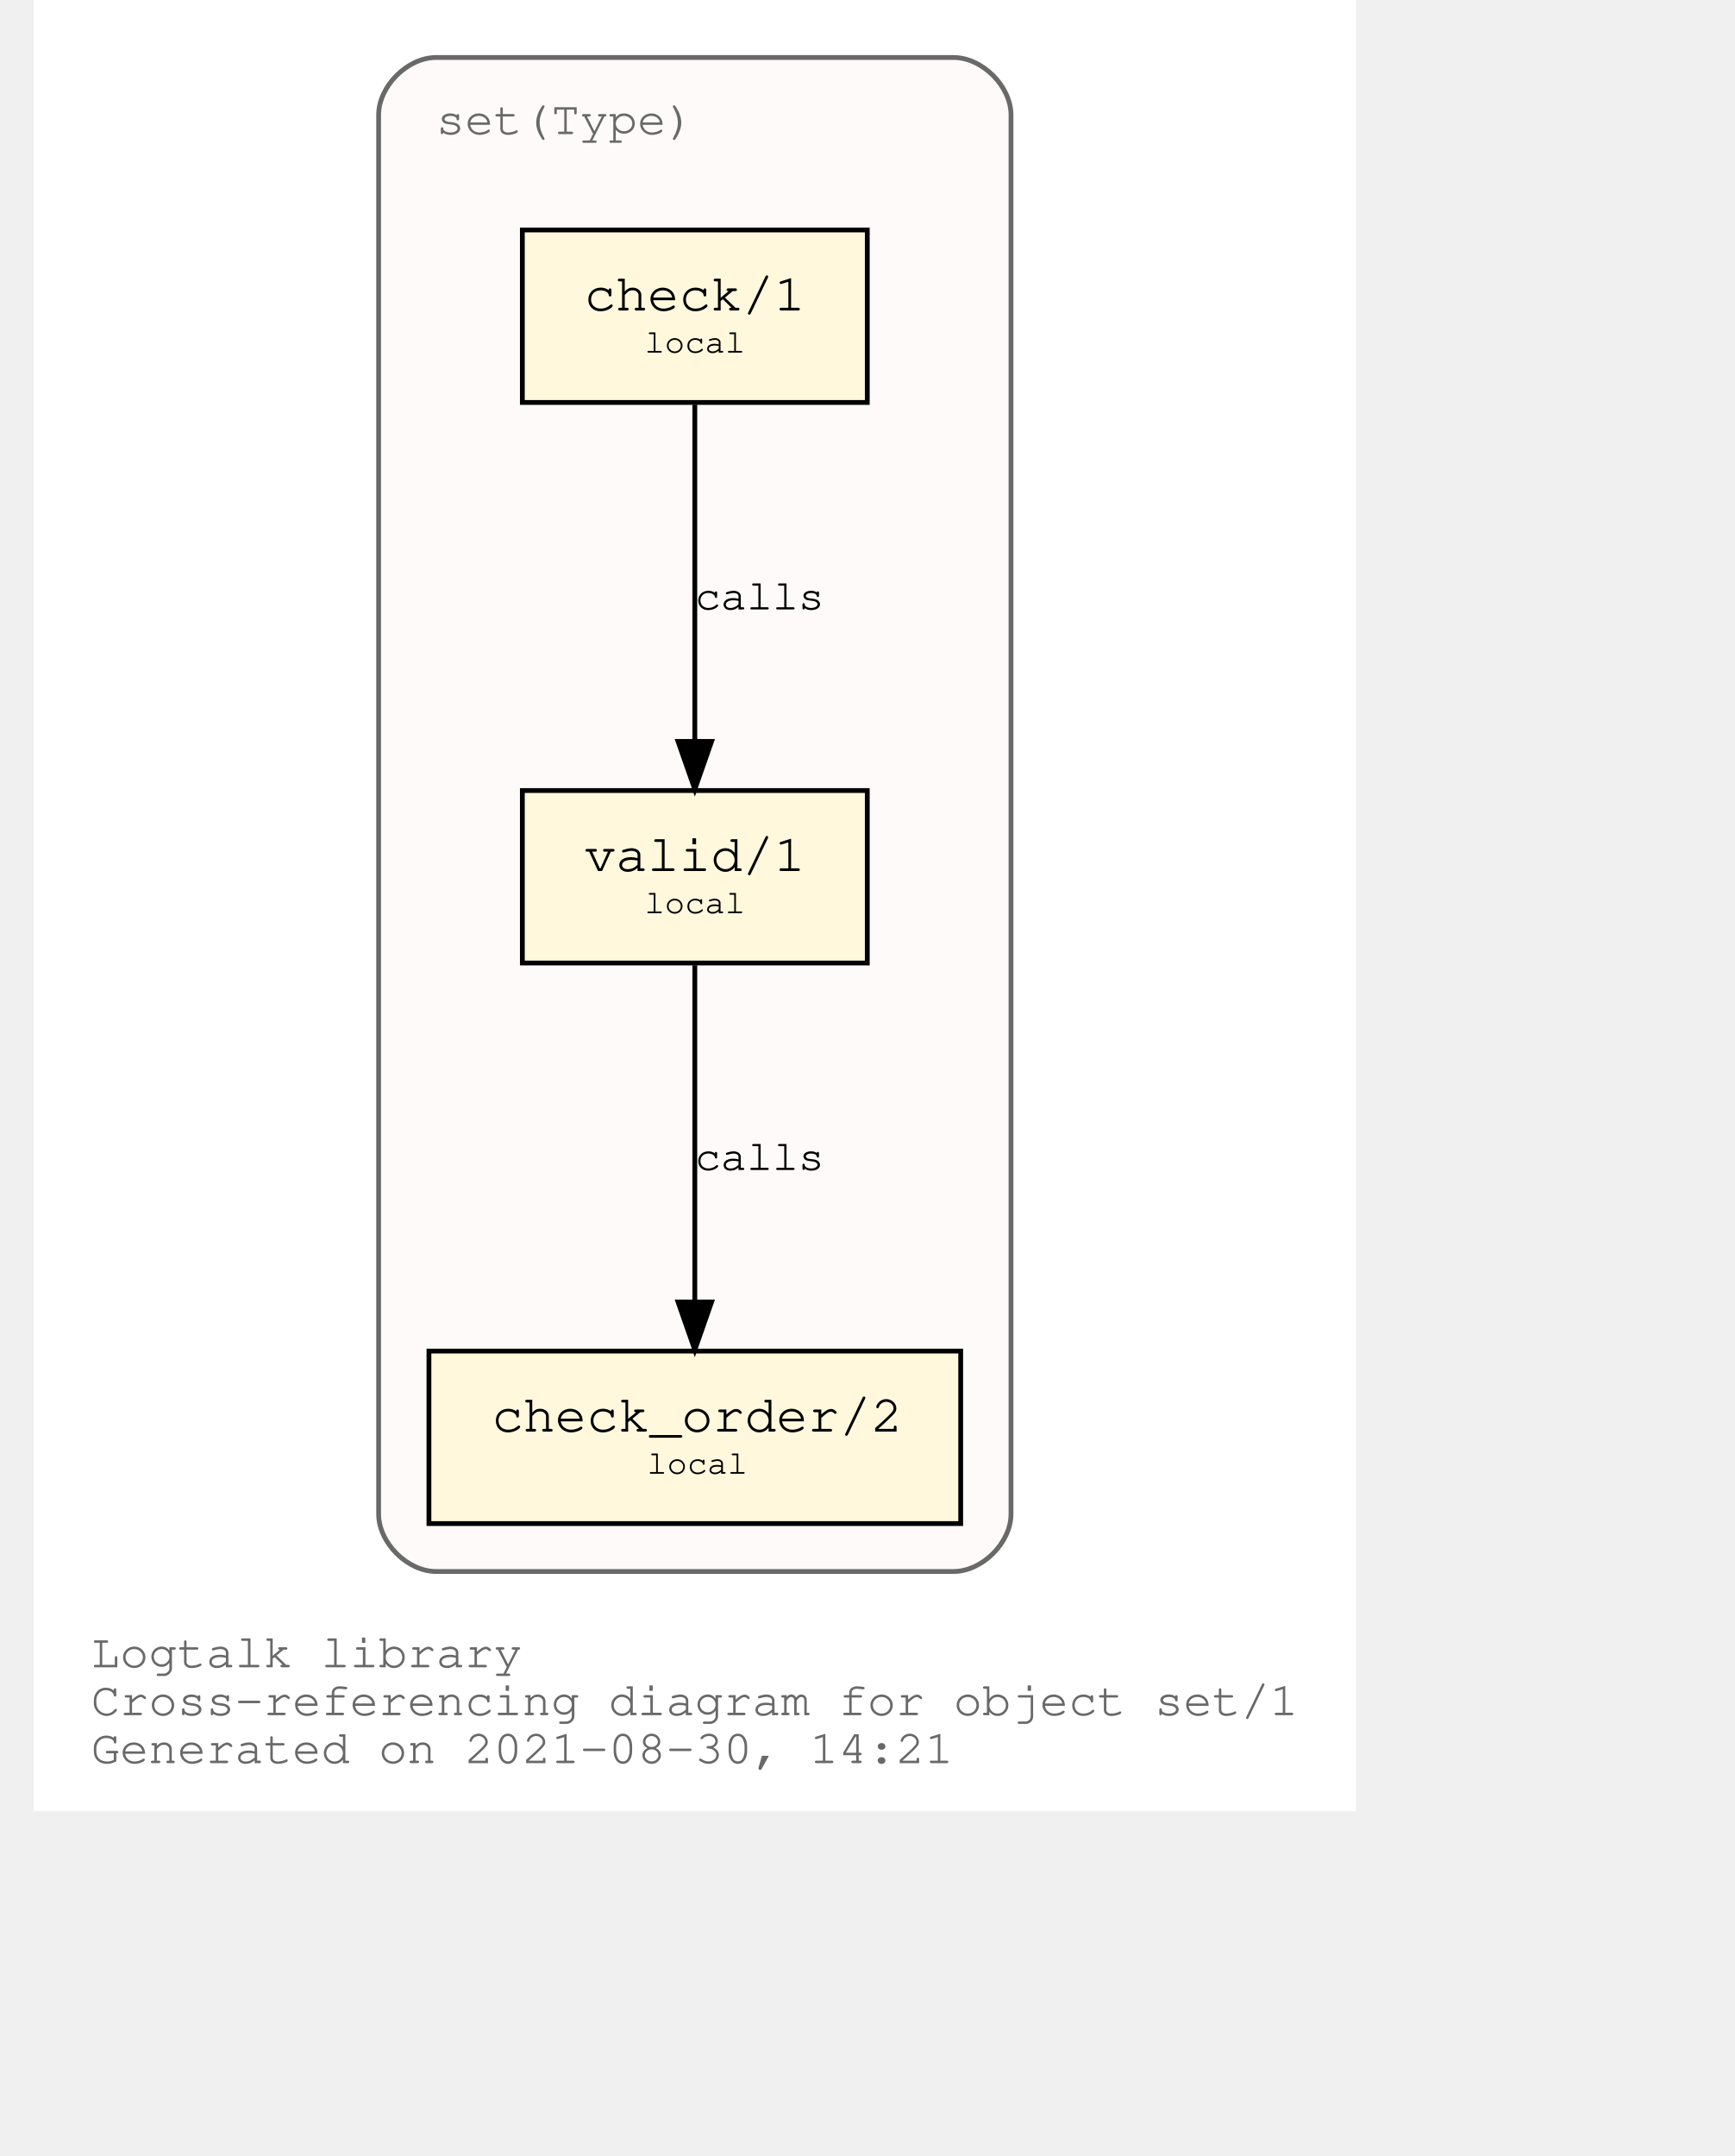
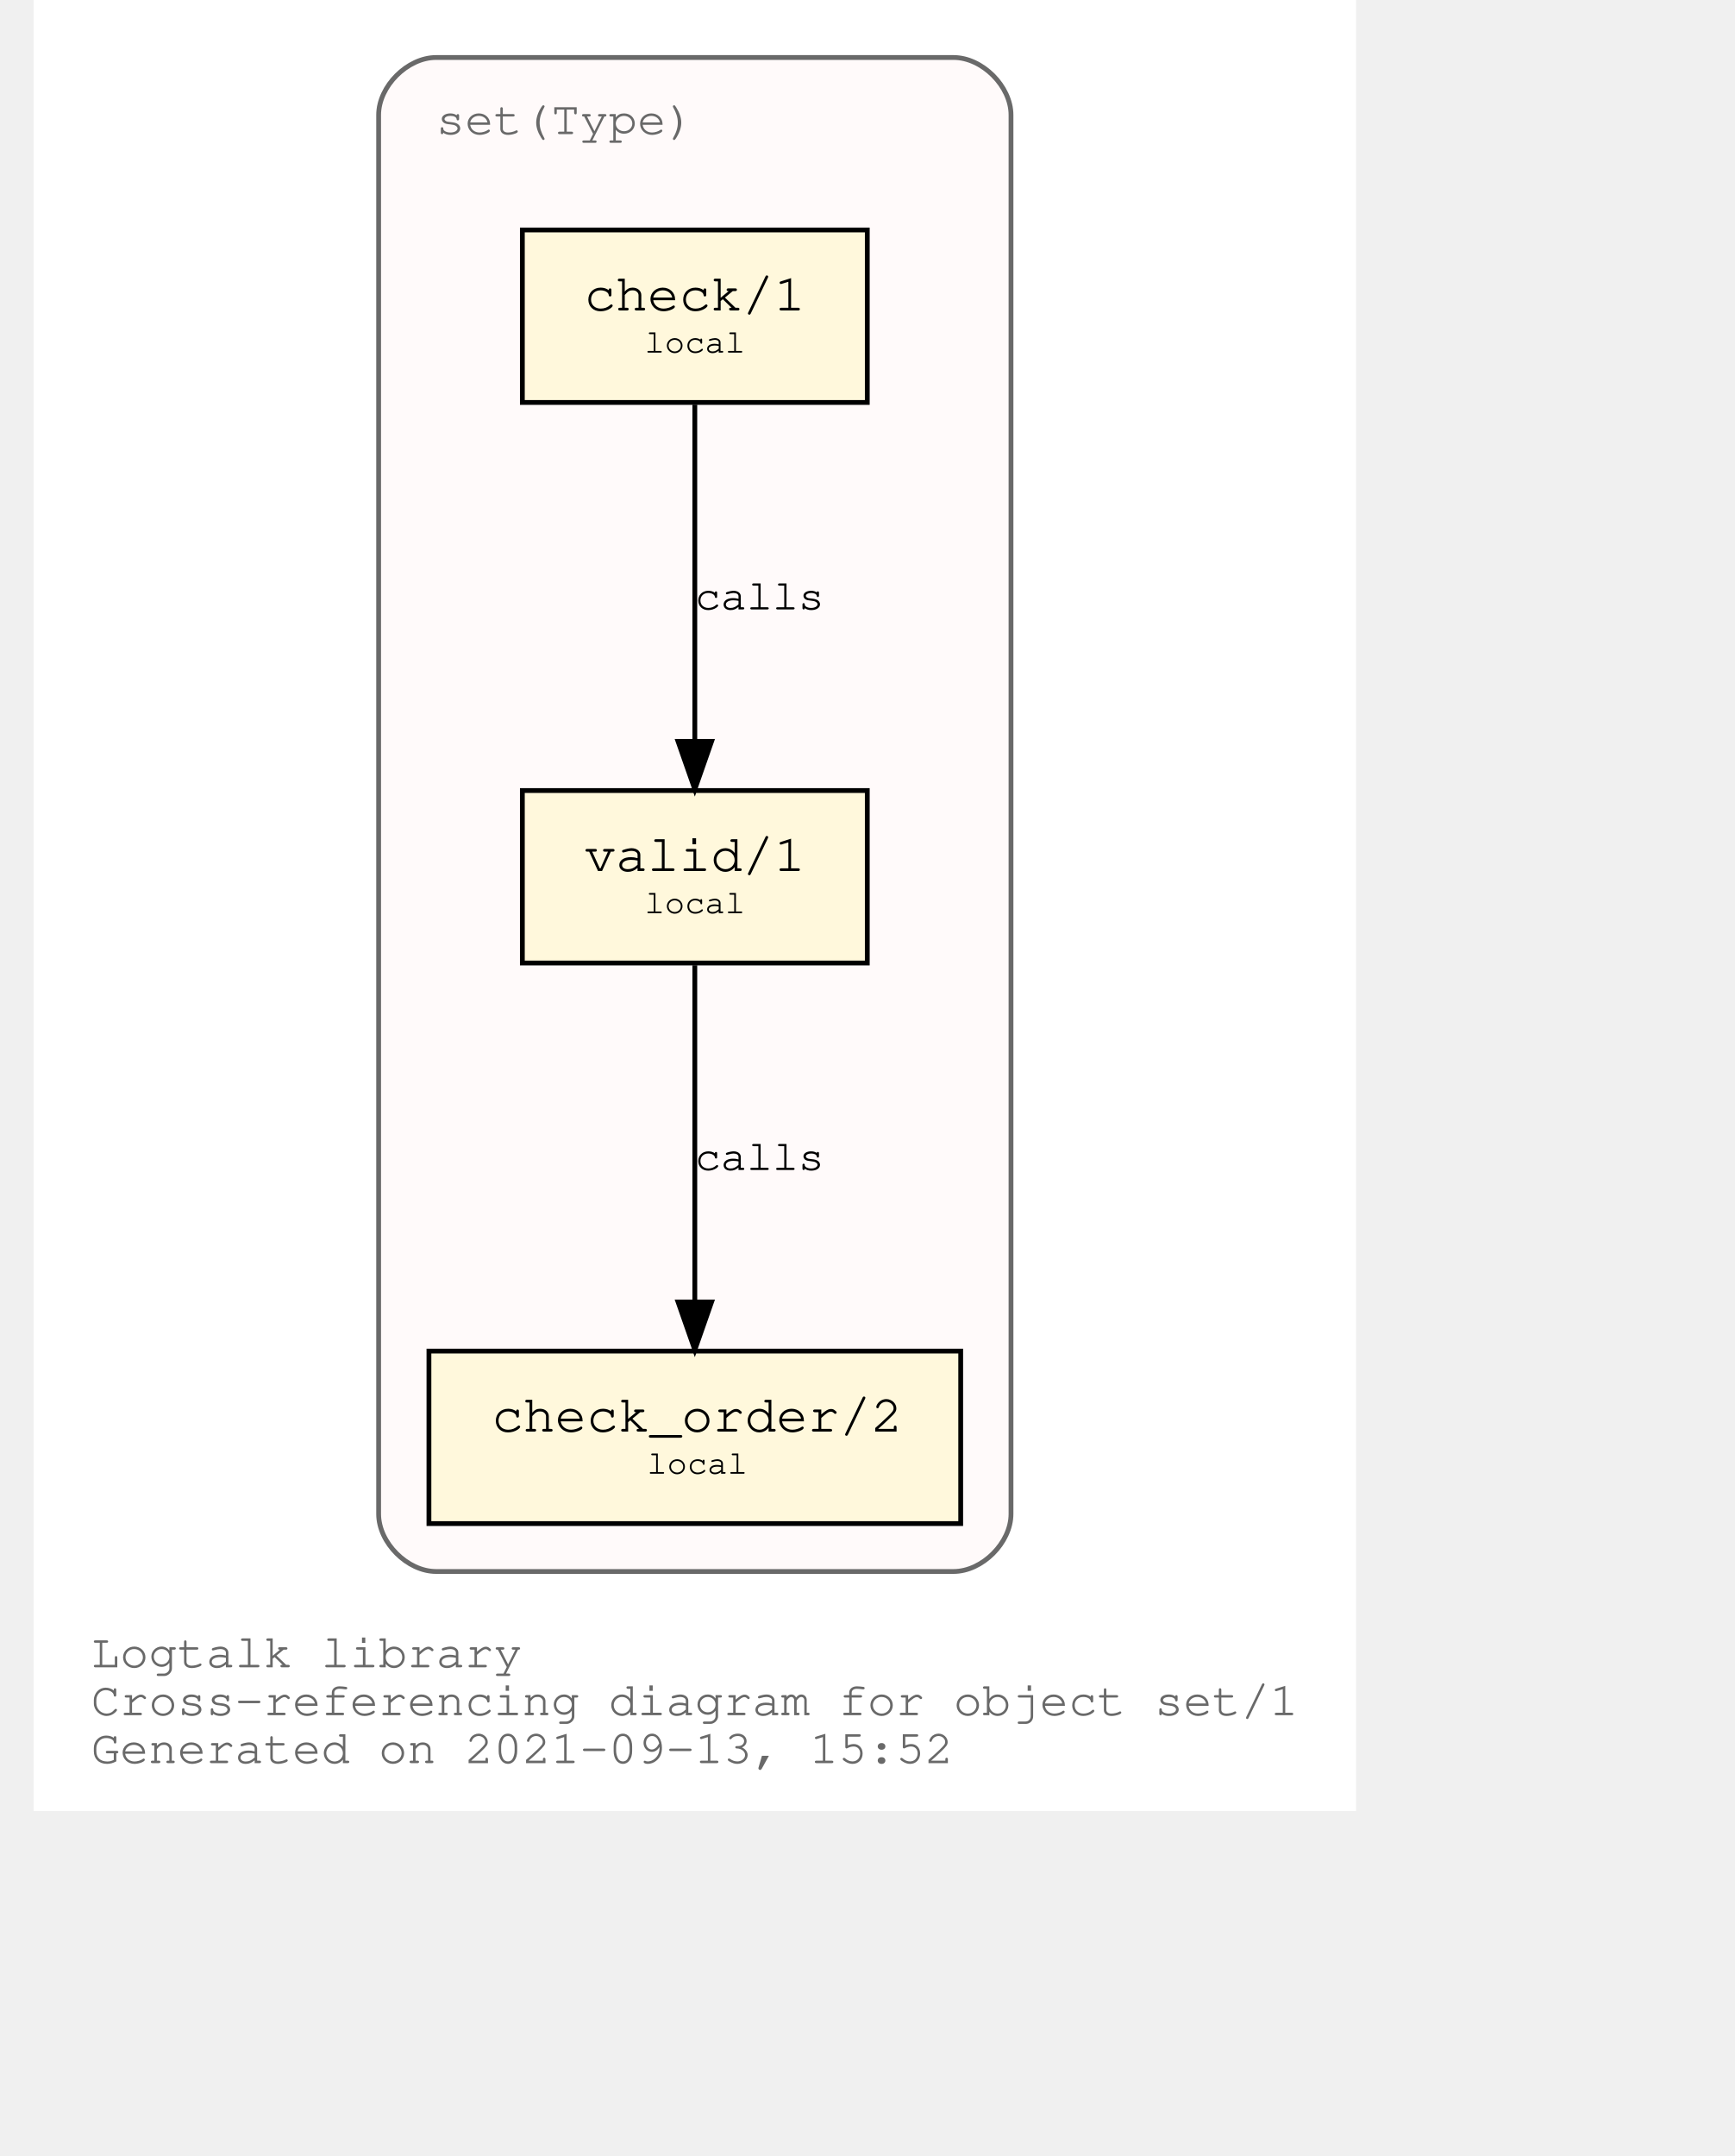
<svg xmlns="http://www.w3.org/2000/svg" xmlns:xlink="http://www.w3.org/1999/xlink" width="420pt" height="522pt" viewBox="72.00 72.00 348.04 450.00">
  <g id="graph0" class="graph" transform="scale(1 1) rotate(0) translate(76 446)">
    <polygon fill="white" stroke="transparent" points="-4,4 -4,-374 272.04,-374 272.04,4 -4,4" />
    <text text-anchor="start" x="8" y="-26" font-family="Courier,monospace" font-size="10.00" fill="dimgray">Logtalk library</text>
    <text text-anchor="start" x="8" y="-16" font-family="Courier,monospace" font-size="10.00" fill="dimgray">Cross-referencing diagram for object set/1</text>
-     <text text-anchor="start" x="8" y="-6" font-family="Courier,monospace" font-size="10.00" fill="dimgray">Generated on 2021-08-30, 14:21</text>
+     <text text-anchor="start" x="8" y="-6" font-family="Courier,monospace" font-size="10.00" fill="dimgray">Generated on 2021-09-13, 15:52</text>
    <g id="clust1" class="cluster">
      <g id="a_clust1">
        <a xlink:title="set(Type)">
          <path fill="snow" stroke="dimgray" d="M80.02,-46C80.02,-46 188.02,-46 188.02,-46 194.02,-46 200.02,-52 200.02,-58 200.02,-58 200.02,-350 200.02,-350 200.02,-356 194.02,-362 188.02,-362 188.02,-362 80.02,-362 80.02,-362 74.02,-362 68.02,-356 68.02,-350 68.02,-350 68.02,-58 68.02,-58 68.02,-52 74.02,-46 80.02,-46" />
          <g id="a_clust1_0">
-             <a xlink:href="https://github.com/LogtalkDotOrg/logtalk3/tree/034bfc5b99e4c6a7343af268fa06df9f4b1c1207/library/sets/set1.lgt" xlink:title="https://github.com/LogtalkDotOrg/logtalk3/tree/034bfc5b99e4c6a7343af268fa06df9f4b1c1207/library/sets/set1.lgt">
+             <a xlink:href="https://github.com/LogtalkDotOrg/logtalk3/tree/e8fb00cc582a8a0b0c1a9828a2ca4fe519eb84af/library/sets/set1.lgt" xlink:title="https://github.com/LogtalkDotOrg/logtalk3/tree/e8fb00cc582a8a0b0c1a9828a2ca4fe519eb84af/library/sets/set1.lgt">
              <text text-anchor="start" x="80.02" y="-346" font-family="Courier,monospace" font-size="10.00" fill="dimgray">set(Type)</text>
            </a>
          </g>
        </a>
      </g>
    </g>
    <g id="node1" class="node">
      <g id="a_node1">
-         <a xlink:href="https://github.com/LogtalkDotOrg/logtalk3/tree/034bfc5b99e4c6a7343af268fa06df9f4b1c1207/library/sets/set1.lgt#L33" xlink:title="https://github.com/LogtalkDotOrg/logtalk3/tree/034bfc5b99e4c6a7343af268fa06df9f4b1c1207/library/sets/set1.lgt#L33">
+         <a xlink:href="https://github.com/LogtalkDotOrg/logtalk3/tree/e8fb00cc582a8a0b0c1a9828a2ca4fe519eb84af/library/sets/set1.lgt#L33" xlink:title="https://github.com/LogtalkDotOrg/logtalk3/tree/e8fb00cc582a8a0b0c1a9828a2ca4fe519eb84af/library/sets/set1.lgt#L33">
          <polygon fill="cornsilk" stroke="black" points="170.02,-209 98.02,-209 98.02,-173 170.02,-173 170.02,-209" />
          <text text-anchor="start" x="105.82" y="-192.8" font-family="Courier,monospace" font-size="9.00"> </text>
          <text text-anchor="start" x="110.92" y="-192.2" font-family="Courier,monospace" font-size="11.00">valid/1</text>
          <text text-anchor="start" x="156.82" y="-192.8" font-family="Courier,monospace" font-size="9.00"> </text>
          <text text-anchor="start" x="105.82" y="-182.8" font-family="Courier,monospace" font-size="9.00"> </text>
          <text text-anchor="start" x="123.52" y="-183.4" font-family="Courier,monospace" font-size="7.00">local</text>
          <text text-anchor="start" x="156.82" y="-182.8" font-family="Courier,monospace" font-size="9.00"> </text>
        </a>
      </g>
    </g>
    <g id="node2" class="node">
      <g id="a_node2">
-         <a xlink:href="https://github.com/LogtalkDotOrg/logtalk3/tree/034bfc5b99e4c6a7343af268fa06df9f4b1c1207/library/sets/set1.lgt#L42" xlink:title="https://github.com/LogtalkDotOrg/logtalk3/tree/034bfc5b99e4c6a7343af268fa06df9f4b1c1207/library/sets/set1.lgt#L42">
+         <a xlink:href="https://github.com/LogtalkDotOrg/logtalk3/tree/e8fb00cc582a8a0b0c1a9828a2ca4fe519eb84af/library/sets/set1.lgt#L42" xlink:title="https://github.com/LogtalkDotOrg/logtalk3/tree/e8fb00cc582a8a0b0c1a9828a2ca4fe519eb84af/library/sets/set1.lgt#L42">
          <polygon fill="cornsilk" stroke="black" points="189.52,-92 78.52,-92 78.52,-56 189.52,-56 189.52,-92" />
          <text text-anchor="start" x="86.82" y="-75.8" font-family="Courier,monospace" font-size="9.00"> </text>
          <text text-anchor="start" x="91.61" y="-75.2" font-family="Courier,monospace" font-size="11.00">check_order/2</text>
          <text text-anchor="start" x="176.82" y="-75.8" font-family="Courier,monospace" font-size="9.00"> </text>
          <text text-anchor="start" x="86.82" y="-65.8" font-family="Courier,monospace" font-size="9.00"> </text>
          <text text-anchor="start" x="124.02" y="-66.4" font-family="Courier,monospace" font-size="7.00">local</text>
          <text text-anchor="start" x="176.82" y="-65.8" font-family="Courier,monospace" font-size="9.00"> </text>
        </a>
      </g>
    </g>
    <g id="edge1" class="edge">
      <g id="a_edge1">
-         <a xlink:href="https://github.com/LogtalkDotOrg/logtalk3/tree/034bfc5b99e4c6a7343af268fa06df9f4b1c1207/library/sets/set1.lgt#L39" xlink:title="calls">
+         <a xlink:href="https://github.com/LogtalkDotOrg/logtalk3/tree/e8fb00cc582a8a0b0c1a9828a2ca4fe519eb84af/library/sets/set1.lgt#L39" xlink:title="calls">
          <path fill="none" stroke="black" d="M134.02,-172.53C134.02,-153.94 134.02,-124.24 134.02,-102.5" />
          <polygon fill="black" stroke="black" points="137.52,-102.25 134.02,-92.25 130.52,-102.25 137.52,-102.25" />
        </a>
      </g>
      <g id="a_edge1-label">
-         <a xlink:href="https://github.com/LogtalkDotOrg/logtalk3/tree/034bfc5b99e4c6a7343af268fa06df9f4b1c1207/library/sets/set1.lgt#L39" xlink:title="https://github.com/LogtalkDotOrg/logtalk3/tree/034bfc5b99e4c6a7343af268fa06df9f4b1c1207/library/sets/set1.lgt#L39">
+         <a xlink:href="https://github.com/LogtalkDotOrg/logtalk3/tree/e8fb00cc582a8a0b0c1a9828a2ca4fe519eb84af/library/sets/set1.lgt#L39" xlink:title="https://github.com/LogtalkDotOrg/logtalk3/tree/e8fb00cc582a8a0b0c1a9828a2ca4fe519eb84af/library/sets/set1.lgt#L39">
          <text text-anchor="start" x="134.02" y="-129.8" font-family="Courier,monospace" font-size="9.00">calls</text>
        </a>
      </g>
    </g>
    <g id="node3" class="node">
      <g id="a_node3">
-         <a xlink:href="https://github.com/LogtalkDotOrg/logtalk3/tree/034bfc5b99e4c6a7343af268fa06df9f4b1c1207/library/sets/set1.lgt#L55" xlink:title="https://github.com/LogtalkDotOrg/logtalk3/tree/034bfc5b99e4c6a7343af268fa06df9f4b1c1207/library/sets/set1.lgt#L55">
+         <a xlink:href="https://github.com/LogtalkDotOrg/logtalk3/tree/e8fb00cc582a8a0b0c1a9828a2ca4fe519eb84af/library/sets/set1.lgt#L55" xlink:title="https://github.com/LogtalkDotOrg/logtalk3/tree/e8fb00cc582a8a0b0c1a9828a2ca4fe519eb84af/library/sets/set1.lgt#L55">
          <polygon fill="cornsilk" stroke="black" points="170.02,-326 98.02,-326 98.02,-290 170.02,-290 170.02,-326" />
          <text text-anchor="start" x="105.82" y="-309.8" font-family="Courier,monospace" font-size="9.00"> </text>
          <text text-anchor="start" x="110.92" y="-309.2" font-family="Courier,monospace" font-size="11.00">check/1</text>
          <text text-anchor="start" x="156.82" y="-309.8" font-family="Courier,monospace" font-size="9.00"> </text>
          <text text-anchor="start" x="105.82" y="-299.8" font-family="Courier,monospace" font-size="9.00"> </text>
          <text text-anchor="start" x="123.52" y="-300.4" font-family="Courier,monospace" font-size="7.00">local</text>
          <text text-anchor="start" x="156.82" y="-299.8" font-family="Courier,monospace" font-size="9.00"> </text>
        </a>
      </g>
    </g>
    <g id="edge2" class="edge">
      <g id="a_edge2">
-         <a xlink:href="https://github.com/LogtalkDotOrg/logtalk3/tree/034bfc5b99e4c6a7343af268fa06df9f4b1c1207/library/sets/set1.lgt#L55" xlink:title="calls">
+         <a xlink:href="https://github.com/LogtalkDotOrg/logtalk3/tree/e8fb00cc582a8a0b0c1a9828a2ca4fe519eb84af/library/sets/set1.lgt#L55" xlink:title="calls">
          <path fill="none" stroke="black" d="M134.02,-289.53C134.02,-270.94 134.02,-241.24 134.02,-219.5" />
          <polygon fill="black" stroke="black" points="137.52,-219.25 134.02,-209.25 130.52,-219.25 137.52,-219.25" />
        </a>
      </g>
      <g id="a_edge2-label">
-         <a xlink:href="https://github.com/LogtalkDotOrg/logtalk3/tree/034bfc5b99e4c6a7343af268fa06df9f4b1c1207/library/sets/set1.lgt#L55" xlink:title="https://github.com/LogtalkDotOrg/logtalk3/tree/034bfc5b99e4c6a7343af268fa06df9f4b1c1207/library/sets/set1.lgt#L55">
+         <a xlink:href="https://github.com/LogtalkDotOrg/logtalk3/tree/e8fb00cc582a8a0b0c1a9828a2ca4fe519eb84af/library/sets/set1.lgt#L55" xlink:title="https://github.com/LogtalkDotOrg/logtalk3/tree/e8fb00cc582a8a0b0c1a9828a2ca4fe519eb84af/library/sets/set1.lgt#L55">
          <text text-anchor="start" x="134.02" y="-246.8" font-family="Courier,monospace" font-size="9.00">calls</text>
        </a>
      </g>
    </g>
  </g>
</svg>
